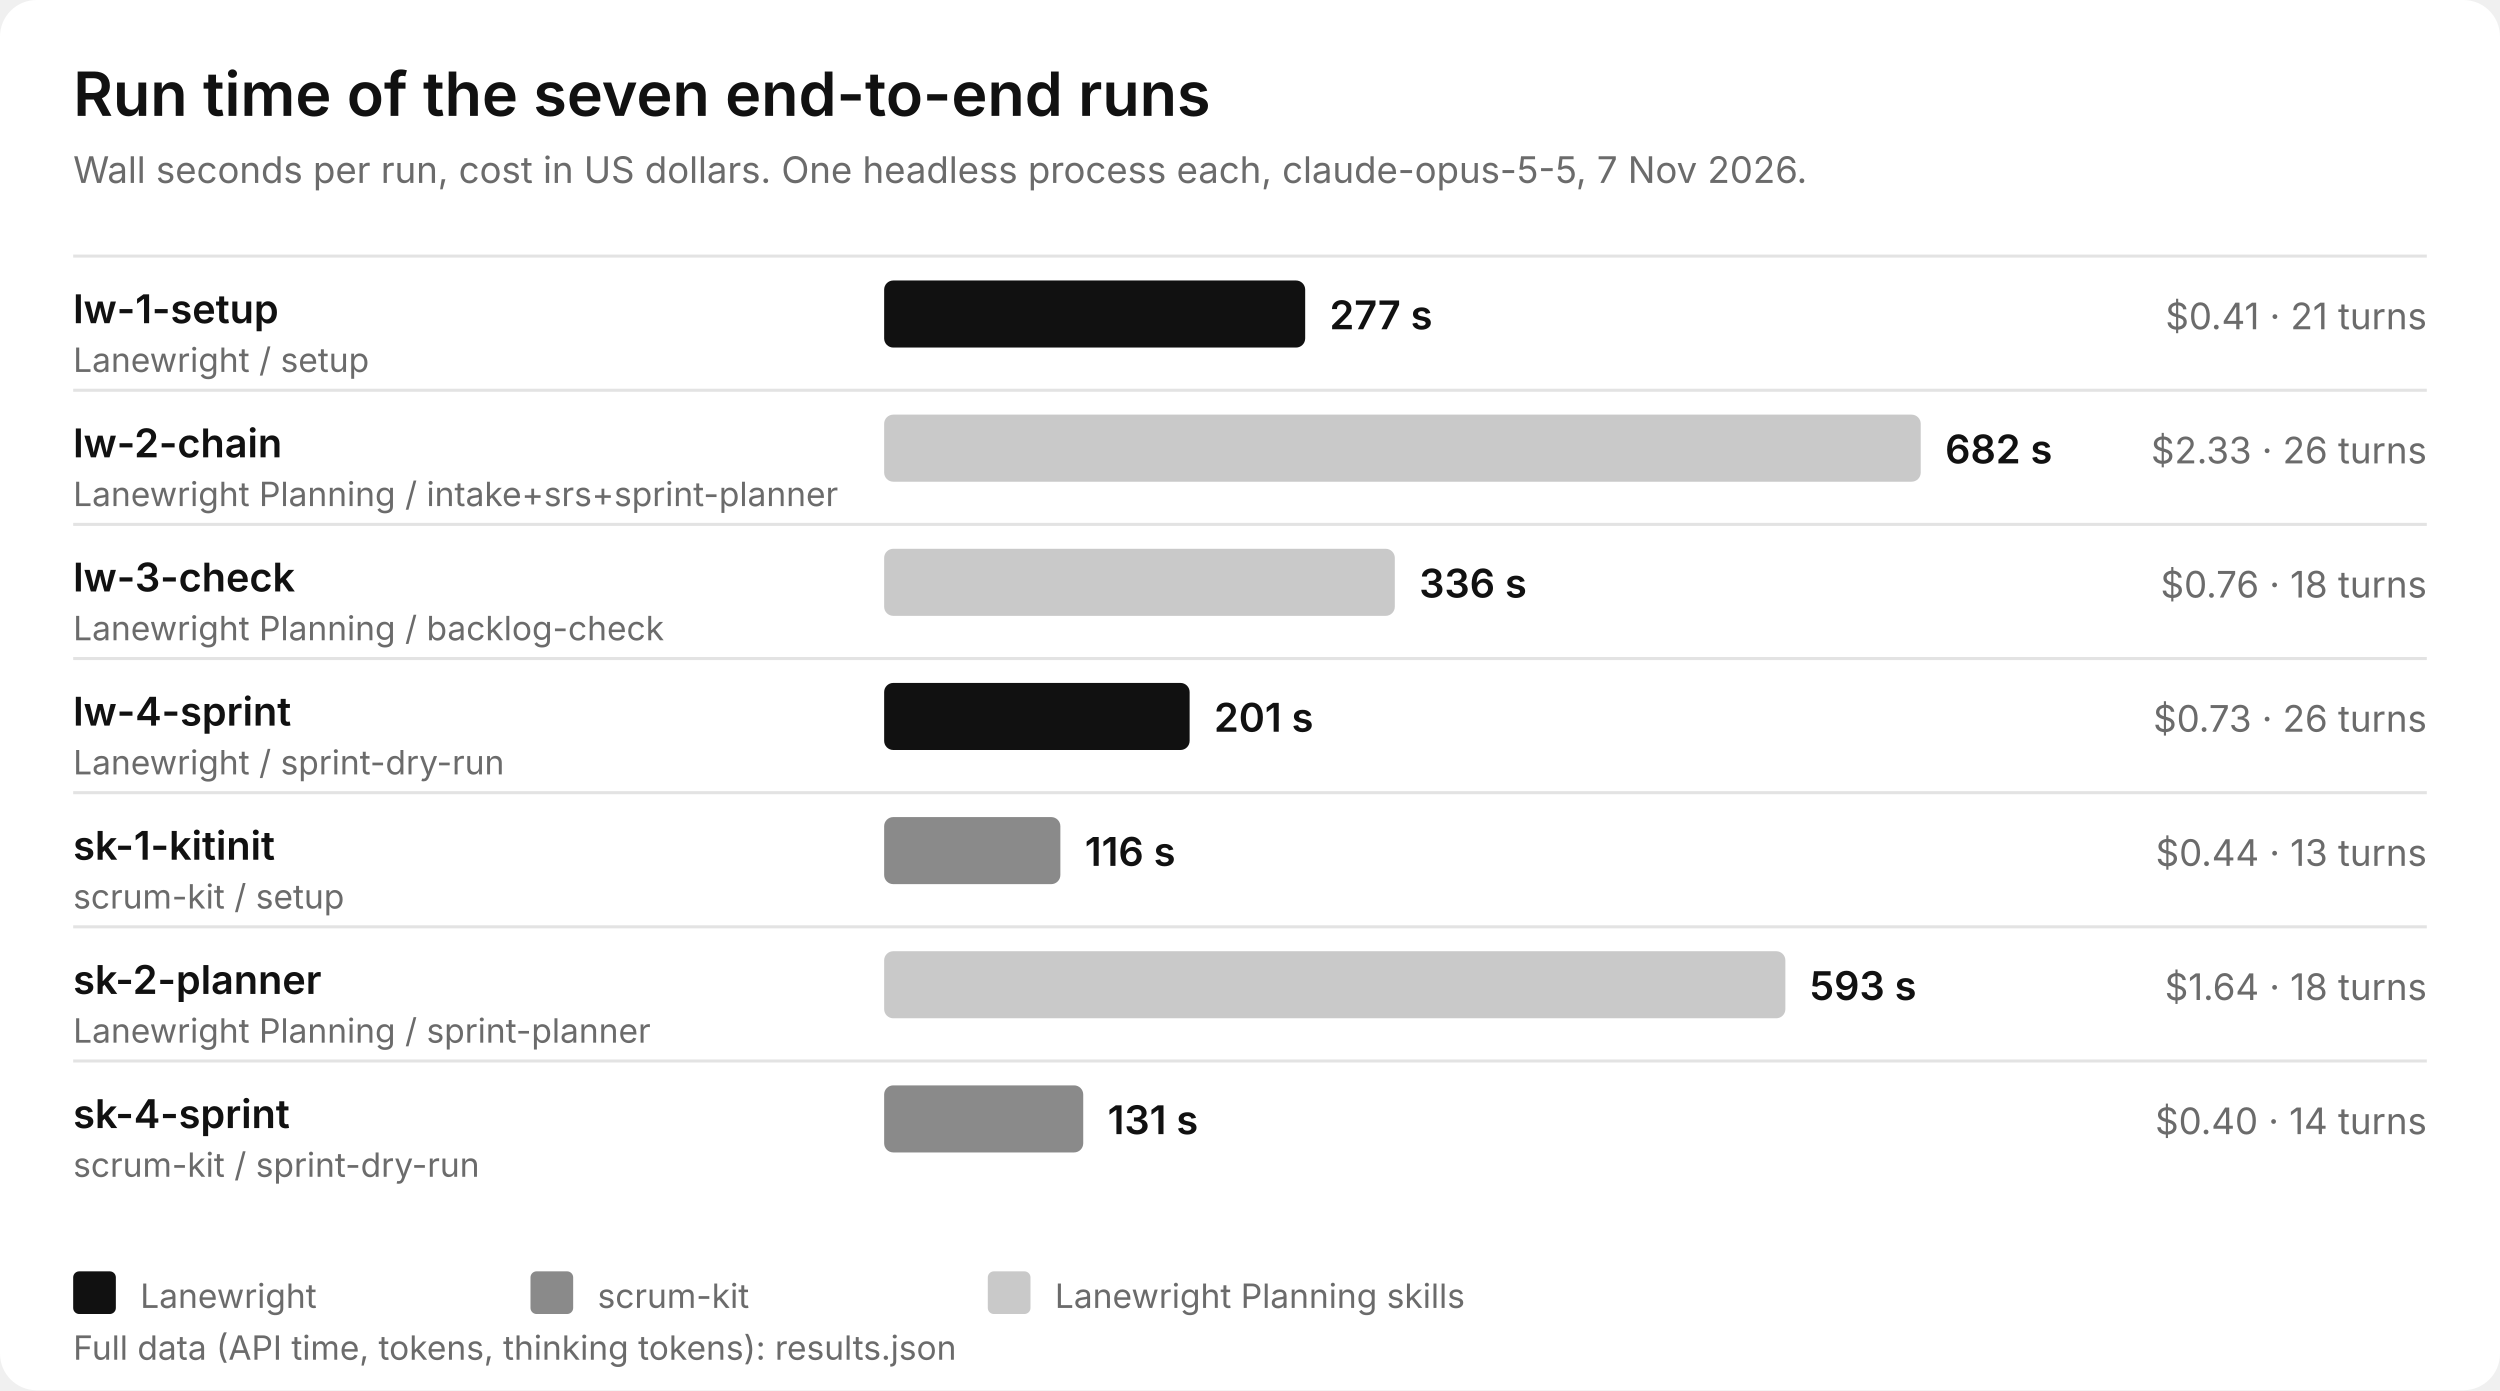
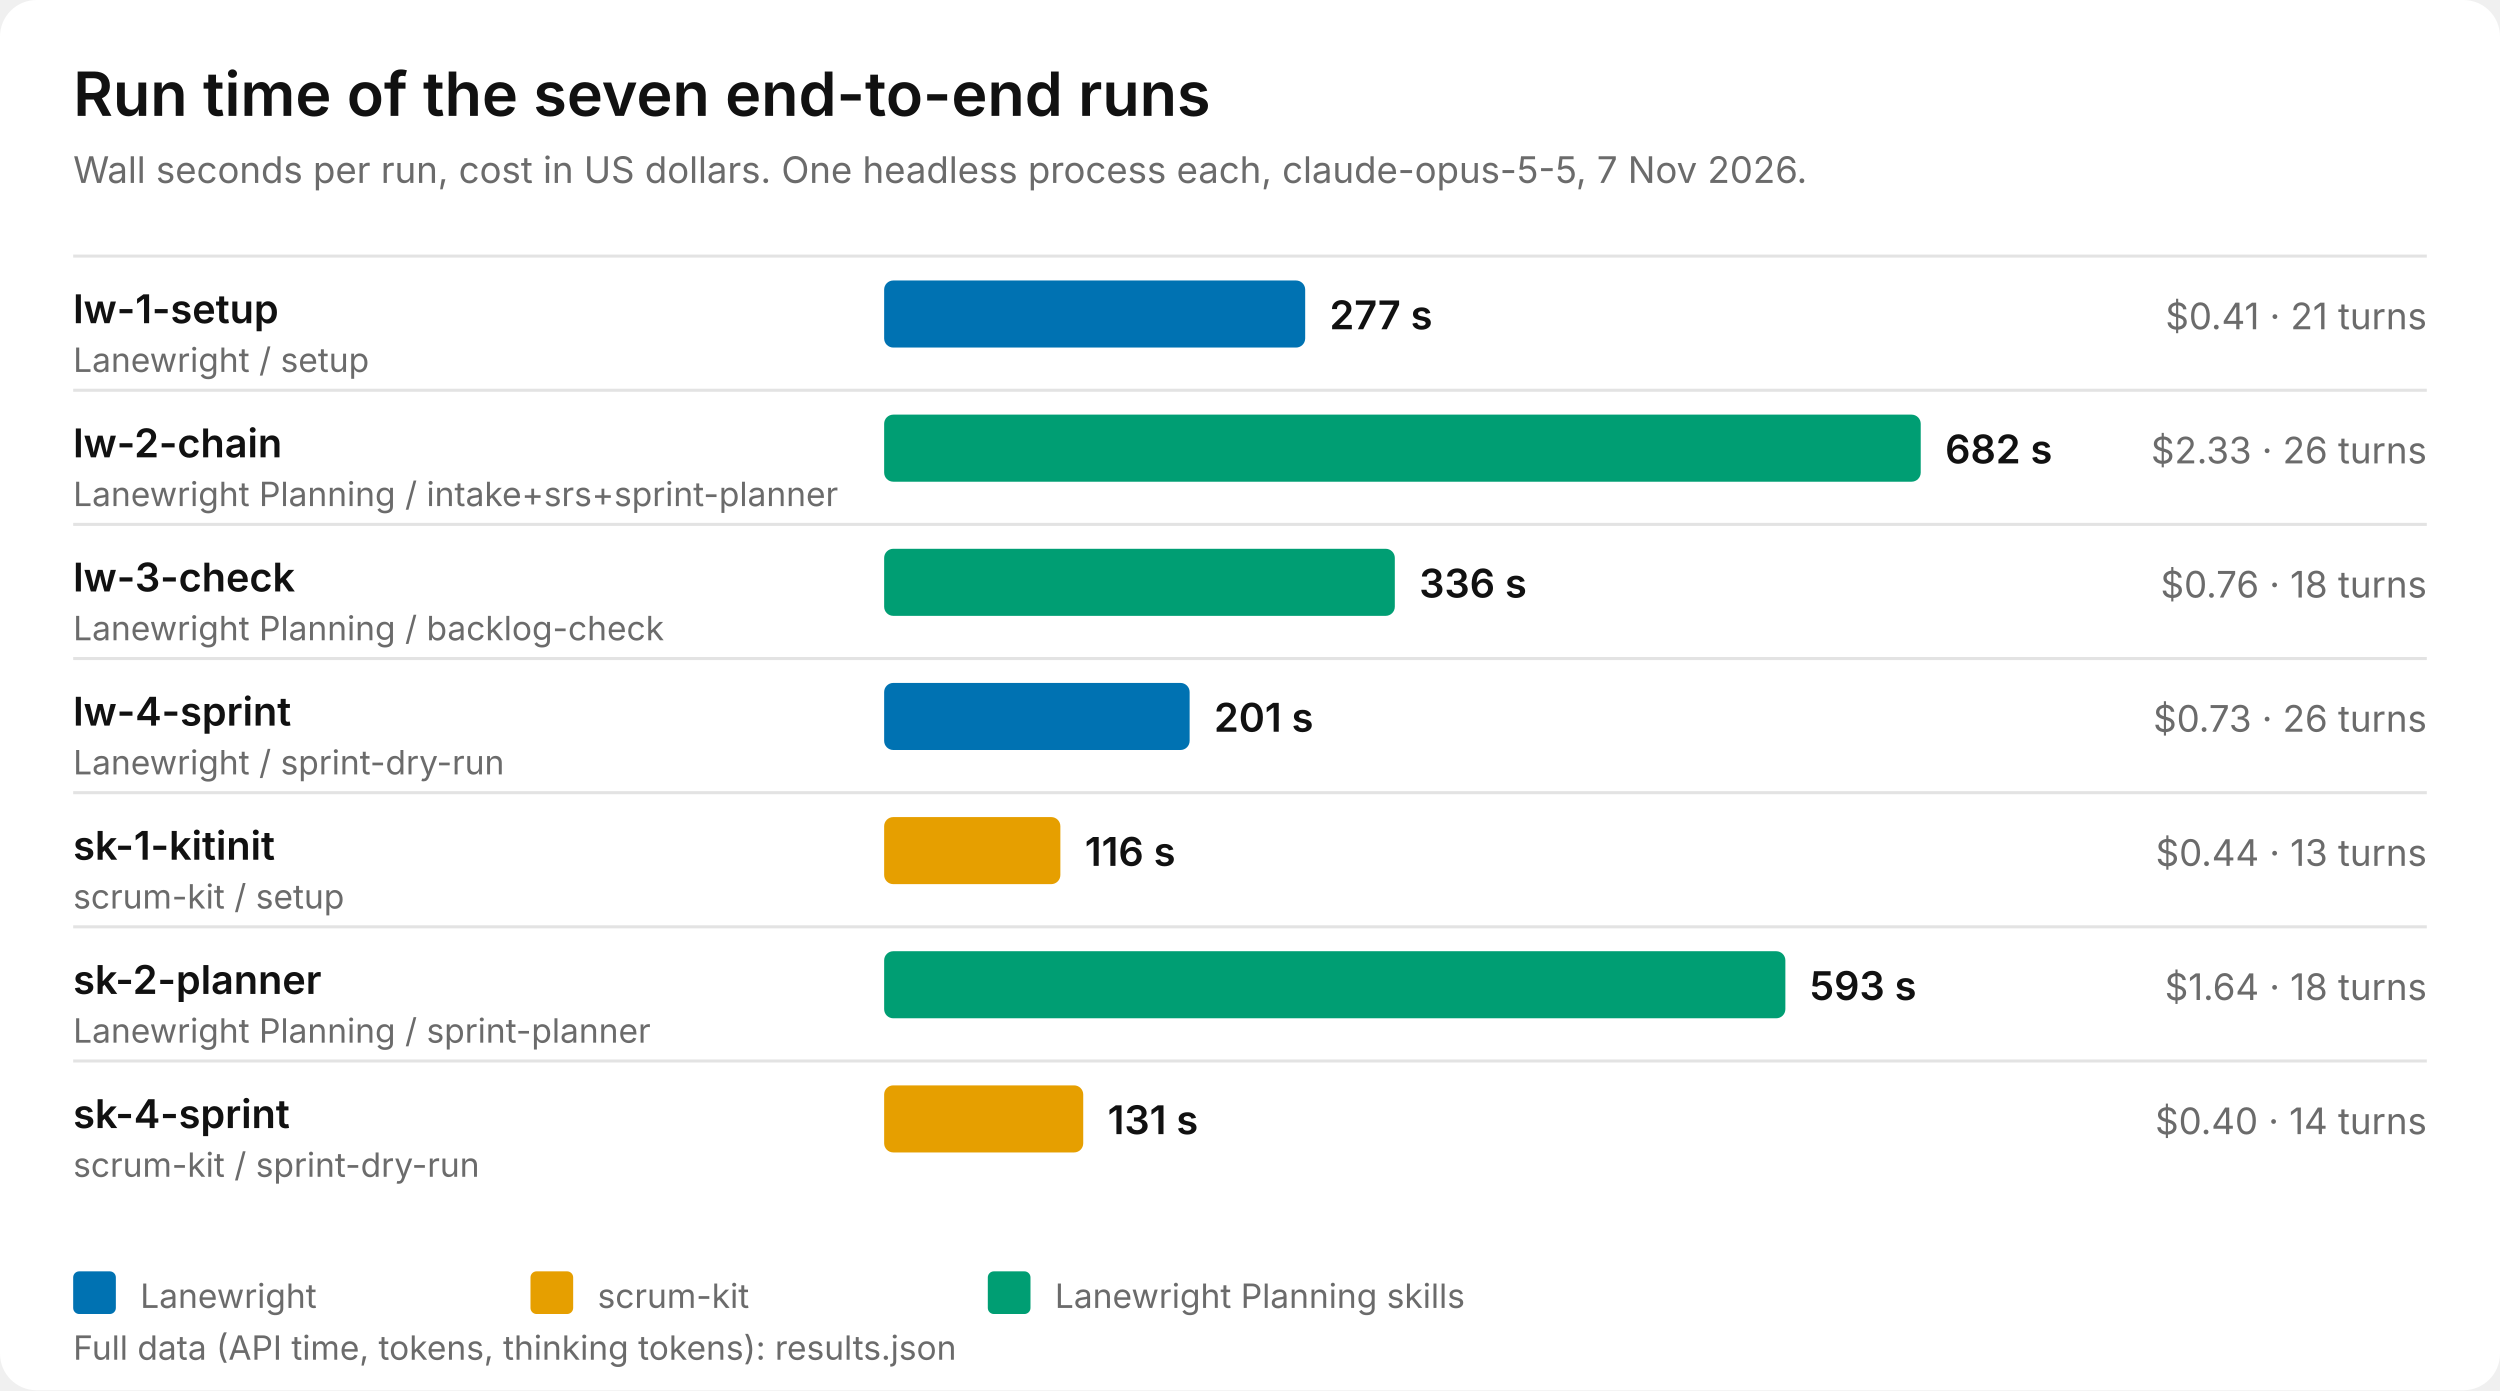
<svg xmlns="http://www.w3.org/2000/svg" viewBox="0 0 820 456" width="820" height="456" role="img" aria-label="Wall time and cost of seven end-to-end runs">
  <style>
  .bg{fill:#FFFFFF} .fg{fill:#111111} .mu{fill:#6B6B6B} .ln{stroke:#E3E3E3}
-   .lw{fill:#111111} .sk{fill:#8A8A8A} .pl{fill:#C9C9C9}
+   .lw{fill:#0072B2} .sk{fill:#E69F00} .pl{fill:#009E73}
  text{font-family:Inter,'Helvetica Neue',Arial,sans-serif}
  @media (prefers-color-scheme: dark){
    .bg{fill:#111111} .fg{fill:#F2F2F2} .mu{fill:#9A9A9A} .ln{stroke:#2C2C2C}
-     .lw{fill:#F2F2F2} .sk{fill:#9A9A9A} .pl{fill:#6E6E6E}
+     .lw{fill:#56B4E9} .sk{fill:#F0B323} .pl{fill:#2BC59A}
  }
</style>
  <rect class="bg" width="820" height="456" rx="12" />
  <text x="24" y="38" class="fg" font-size="20" font-weight="600" text-anchor="start">Run time of the seven end-to-end runs</text>
  <text x="24" y="60" class="mu" font-size="12" font-weight="400" text-anchor="start">Wall seconds per run, cost in US dollars. One headless process each, claude-opus-5-5, 7 Nov 2026.</text>
  <line x1="24" x2="796" y1="84" y2="84" class="ln" />
  <text x="24" y="106" class="fg" font-size="13" font-weight="600" text-anchor="start">lw-1-setup</text>
  <text x="24" y="122" class="mu" font-size="11" font-weight="400" text-anchor="start">Lanewright / setup</text>
  <rect x="290" y="92" width="138.1" height="22" rx="3" class="lw" />
  <text x="436.094" y="108" class="fg" font-size="13" font-weight="600" text-anchor="start">277 s</text>
  <text x="796" y="108" class="mu" font-size="12" font-weight="400" text-anchor="end">$0.41 · 21 turns</text>
  <line x1="24" x2="796" y1="128" y2="128" class="ln" />
  <text x="24" y="150" class="fg" font-size="13" font-weight="600" text-anchor="start">lw-2-chain</text>
  <text x="24" y="166" class="mu" font-size="11" font-weight="400" text-anchor="start">Lanewright Planning / intake+srs+sprint-planner</text>
  <rect x="290" y="136" width="340.0" height="22" rx="3" class="pl" />
  <text x="638.0" y="152" class="fg" font-size="13" font-weight="600" text-anchor="start">682 s</text>
  <text x="796" y="152" class="mu" font-size="12" font-weight="400" text-anchor="end">$2.33 · 26 turns</text>
  <line x1="24" x2="796" y1="172" y2="172" class="ln" />
  <text x="24" y="194" class="fg" font-size="13" font-weight="600" text-anchor="start">lw-3-check</text>
  <text x="24" y="210" class="mu" font-size="11" font-weight="400" text-anchor="start">Lanewright Planning / backlog-check</text>
  <rect x="290" y="180" width="167.5" height="22" rx="3" class="pl" />
  <text x="465.507" y="196" class="fg" font-size="13" font-weight="600" text-anchor="start">336 s</text>
  <text x="796" y="196" class="mu" font-size="12" font-weight="400" text-anchor="end">$0.76 · 18 turns</text>
  <line x1="24" x2="796" y1="216" y2="216" class="ln" />
  <text x="24" y="238" class="fg" font-size="13" font-weight="600" text-anchor="start">lw-4-sprint</text>
  <text x="24" y="254" class="mu" font-size="11" font-weight="400" text-anchor="start">Lanewright / sprint-dry-run</text>
  <rect x="290" y="224" width="100.2" height="22" rx="3" class="lw" />
  <text x="398.205" y="240" class="fg" font-size="13" font-weight="600" text-anchor="start">201 s</text>
  <text x="796" y="240" class="mu" font-size="12" font-weight="400" text-anchor="end">$0.73 · 26 turns</text>
  <line x1="24" x2="796" y1="260" y2="260" class="ln" />
  <text x="24" y="282" class="fg" font-size="13" font-weight="600" text-anchor="start">sk-1-kitinit</text>
  <text x="24" y="298" class="mu" font-size="11" font-weight="400" text-anchor="start">scrum-kit / setup</text>
  <rect x="290" y="268" width="57.8" height="22" rx="3" class="sk" />
  <text x="355.83" y="284" class="fg" font-size="13" font-weight="600" text-anchor="start">116 s</text>
  <text x="796" y="284" class="mu" font-size="12" font-weight="400" text-anchor="end">$0.44 · 13 turns</text>
  <line x1="24" x2="796" y1="304" y2="304" class="ln" />
  <text x="24" y="326" class="fg" font-size="13" font-weight="600" text-anchor="start">sk-2-planner</text>
  <text x="24" y="342" class="mu" font-size="11" font-weight="400" text-anchor="start">Lanewright Planning / sprint-planner</text>
  <rect x="290" y="312" width="295.6" height="22" rx="3" class="pl" />
  <text x="593.63" y="328" class="fg" font-size="13" font-weight="600" text-anchor="start">593 s</text>
  <text x="796" y="328" class="mu" font-size="12" font-weight="400" text-anchor="end">$1.64 · 18 turns</text>
  <line x1="24" x2="796" y1="348" y2="348" class="ln" />
  <text x="24" y="370" class="fg" font-size="13" font-weight="600" text-anchor="start">sk-4-sprint</text>
  <text x="24" y="386" class="mu" font-size="11" font-weight="400" text-anchor="start">scrum-kit / sprint-dry-run</text>
  <rect x="290" y="356" width="65.3" height="22" rx="3" class="sk" />
  <text x="363.308" y="372" class="fg" font-size="13" font-weight="600" text-anchor="start">131 s</text>
  <text x="796" y="372" class="mu" font-size="12" font-weight="400" text-anchor="end">$0.40 · 14 turns</text>
  <rect x="24" y="417" width="14" height="14" rx="2" class="lw" />
  <text x="46" y="429" class="mu" font-size="11" font-weight="400" text-anchor="start">Lanewright</text>
  <rect x="174" y="417" width="14" height="14" rx="2" class="sk" />
  <text x="196" y="429" class="mu" font-size="11" font-weight="400" text-anchor="start">scrum-kit</text>
  <rect x="324" y="417" width="14" height="14" rx="2" class="pl" />
  <text x="346" y="429" class="mu" font-size="11" font-weight="400" text-anchor="start">Lanewright Planning skills</text>
  <text x="24" y="446" class="mu" font-size="11" font-weight="400" text-anchor="start">Full data (API time, tokens, thinking tokens): results.json</text>
</svg>
